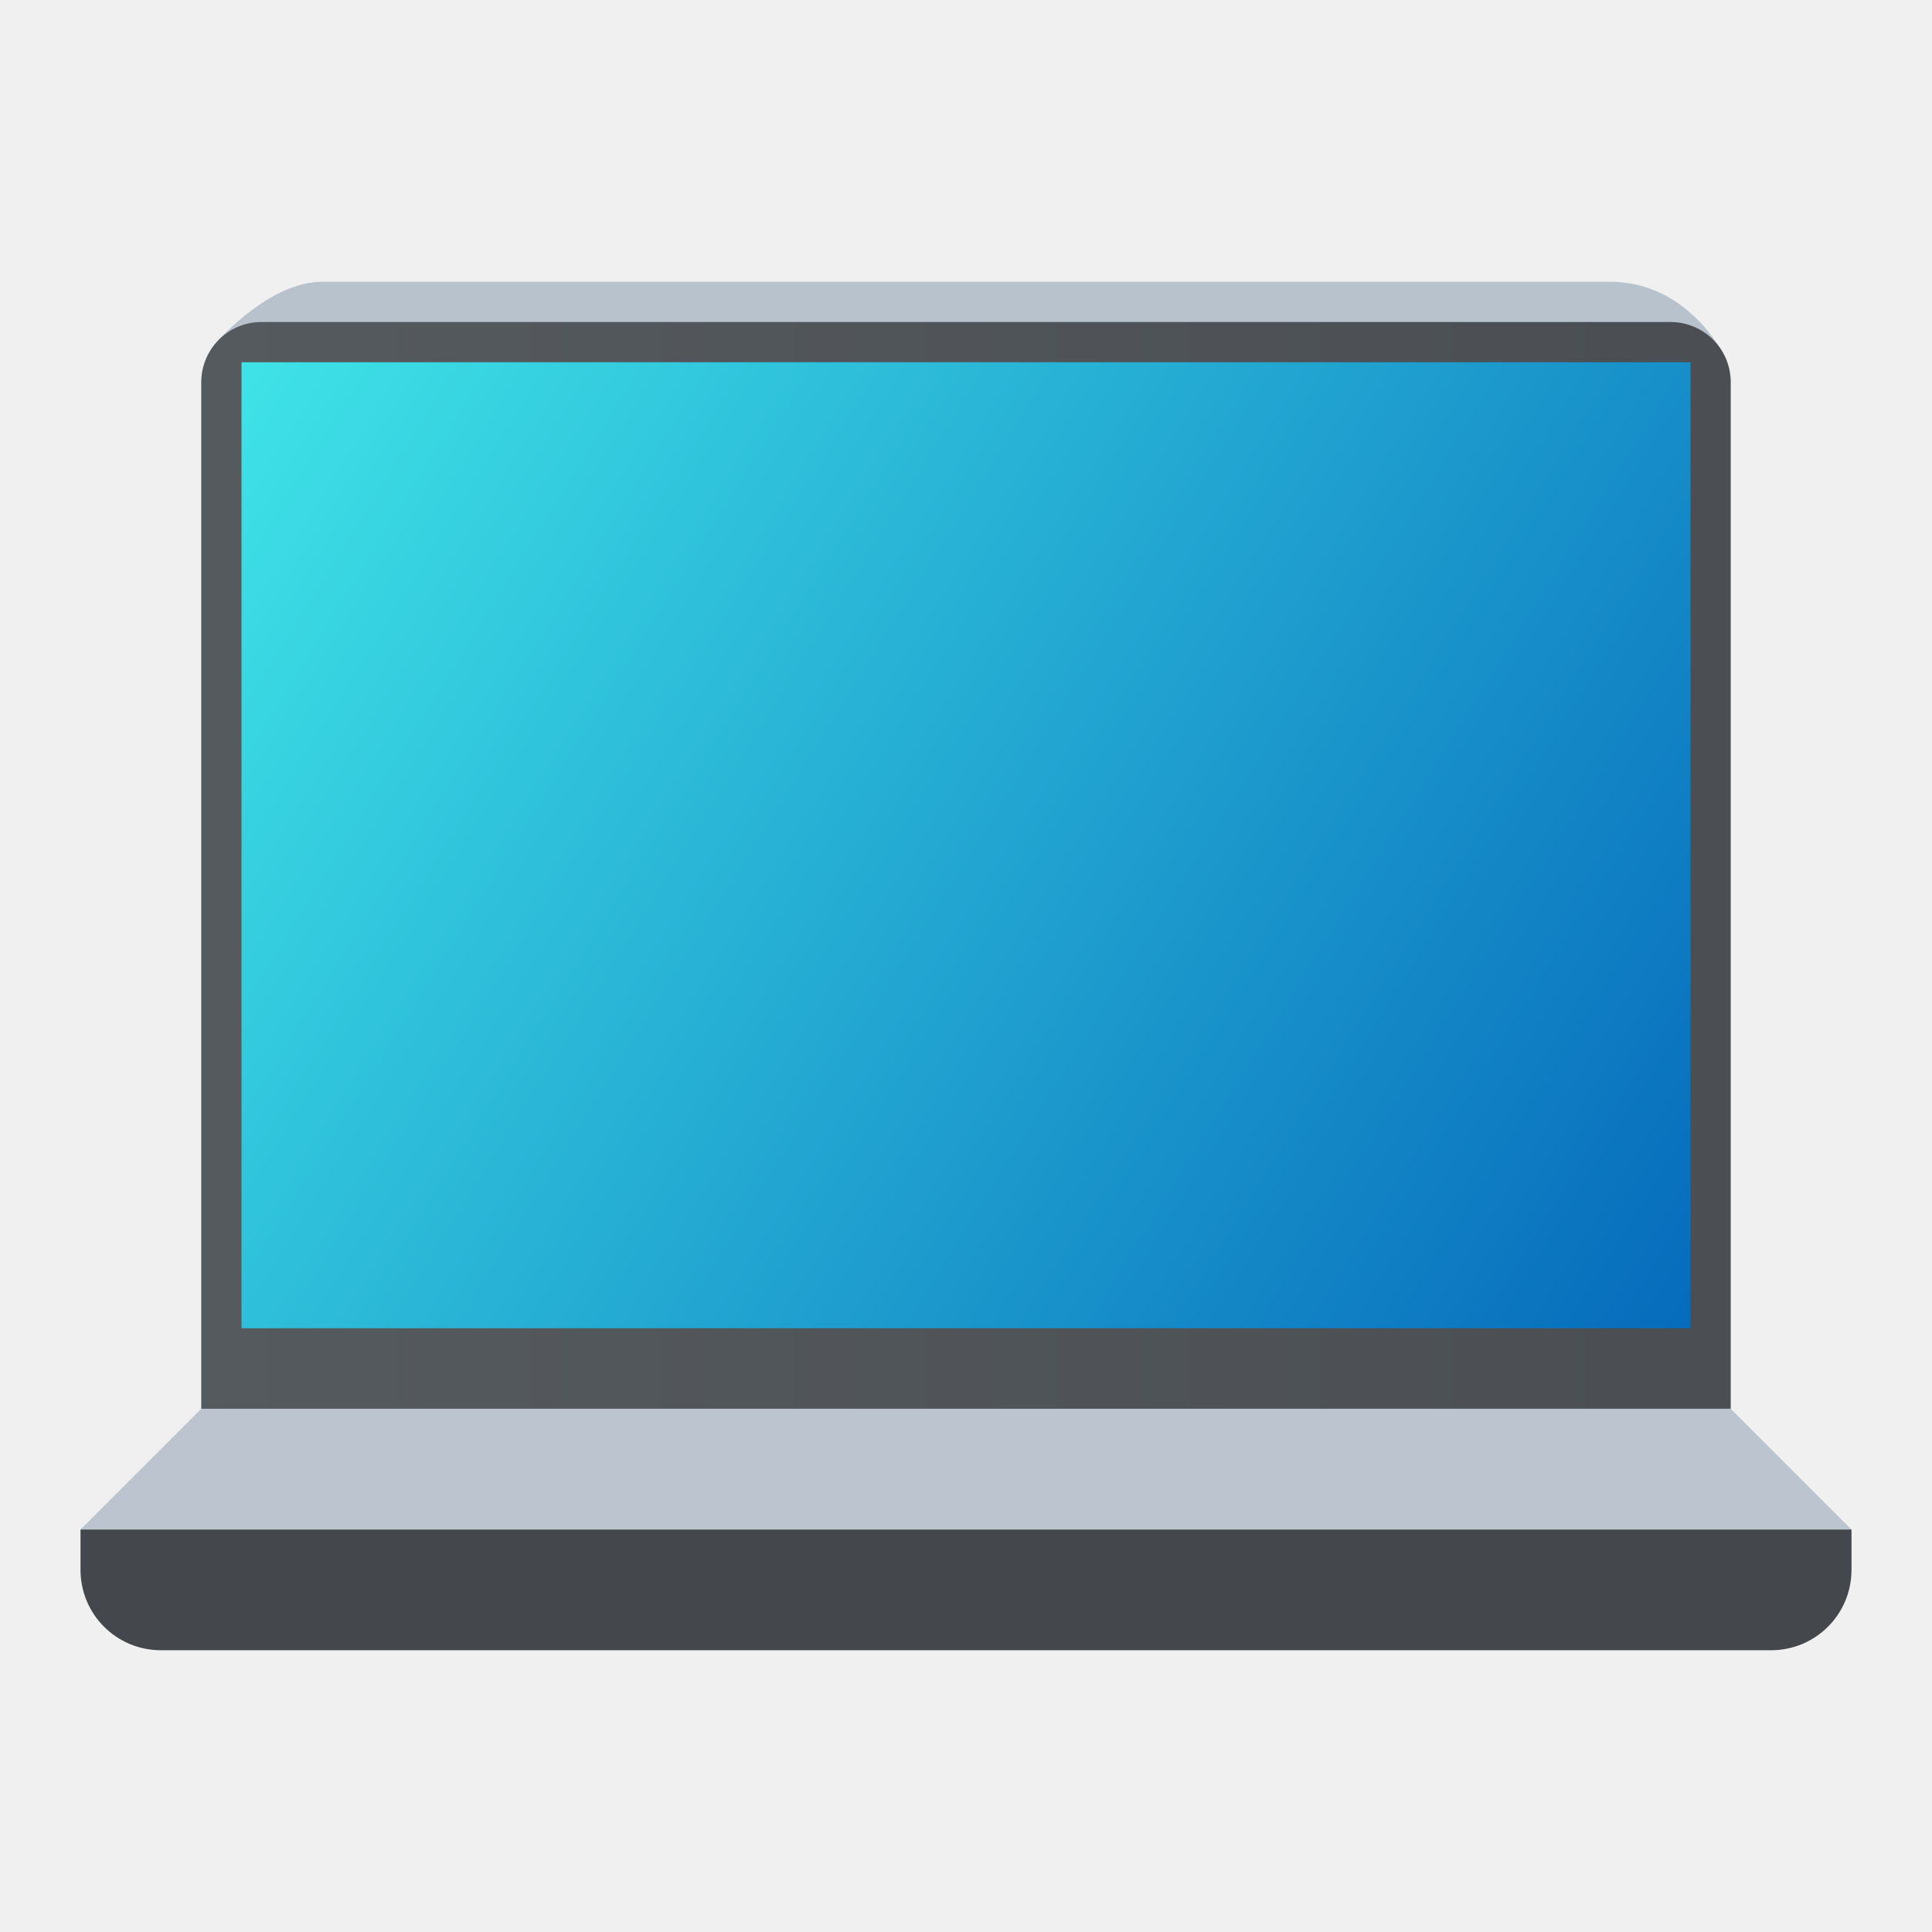
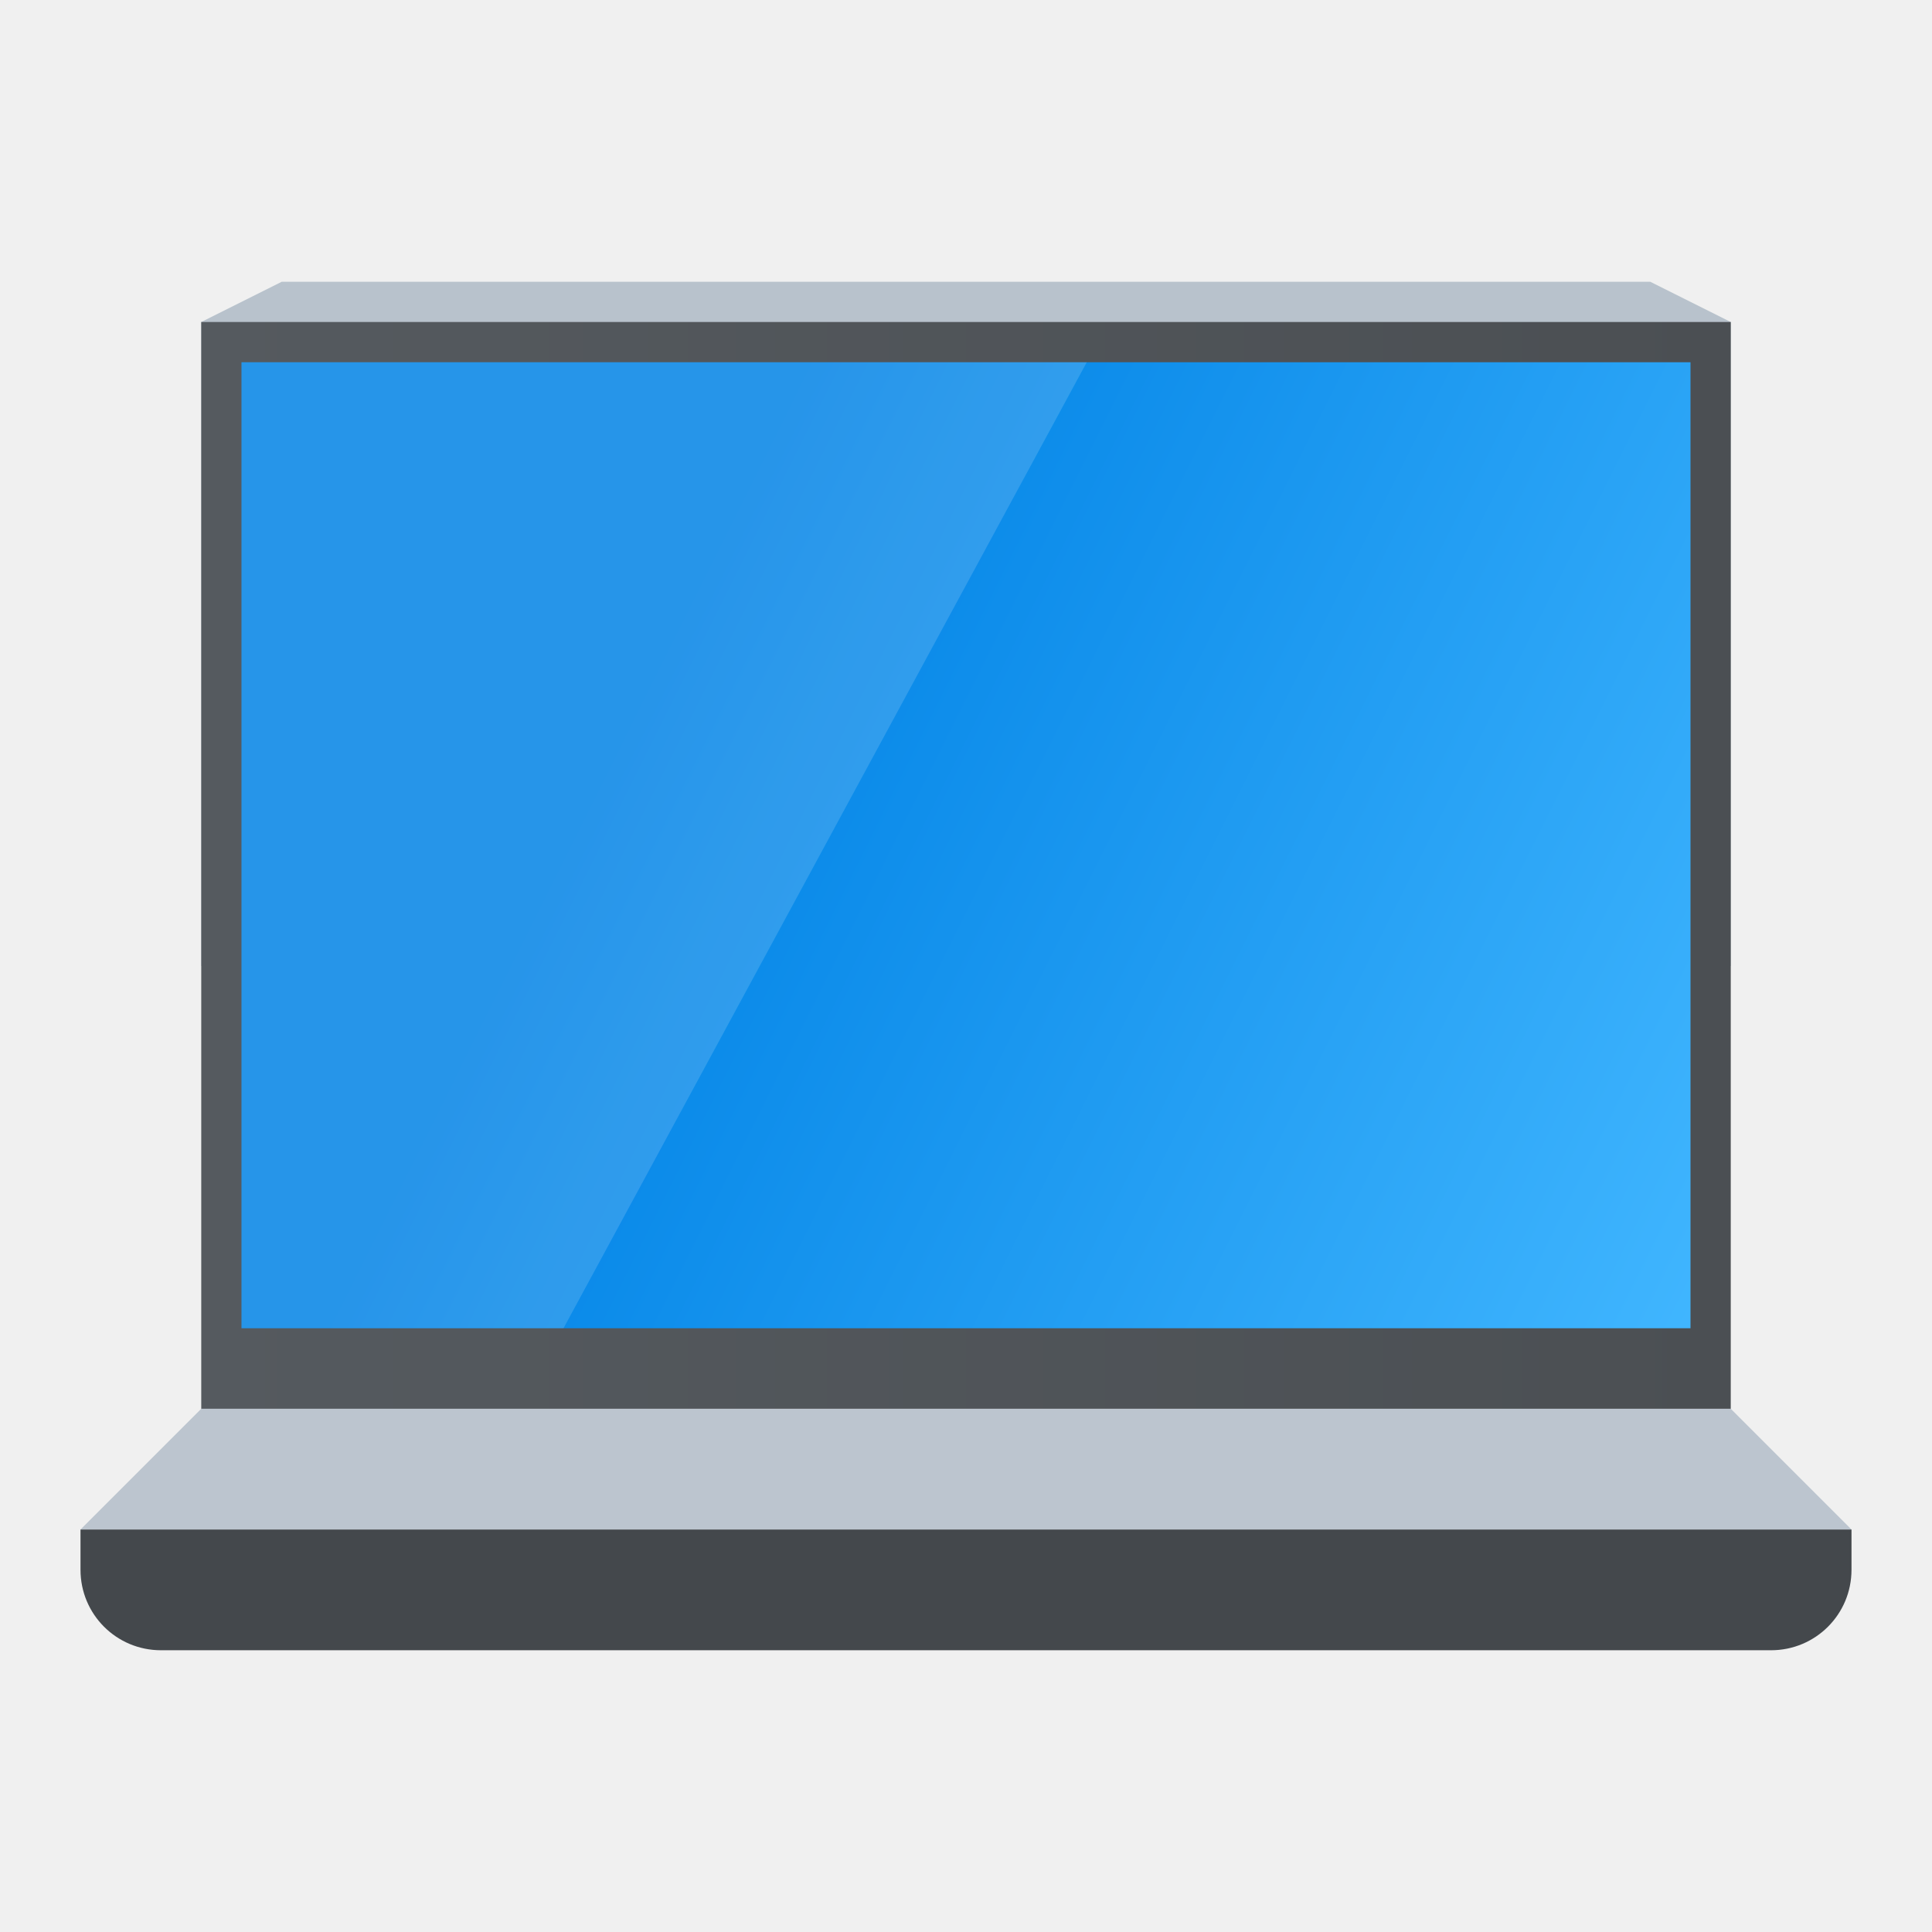
<svg xmlns="http://www.w3.org/2000/svg" xmlns:xlink="http://www.w3.org/1999/xlink" width="48" height="48" viewBox="0 0 48 48" version="1.1" id="svg2112">
  <defs id="defs2109">
-     <linearGradient xlink:href="#linearGradient1116" id="linearGradient1118" x1="1.058" y1="7.276" x2="20.108" y2="7.276" gradientUnits="userSpaceOnUse" gradientTransform="matrix(1.889764,0,0,1.841308,3,4.102564)" />
+     <linearGradient xlink:href="#linearGradient3238" id="linearGradient3240" x1="17.902" y1="29.999" x2="60" y2="51" gradientUnits="userSpaceOnUse" gradientTransform="matrix(0.6666667,0,0,0.6666667,2.666666,-0.3333334)" />
+     <linearGradient id="linearGradient3238">
+       <stop style="stop-color:#0082e5;stop-opacity:1;" offset="0" id="stop3234" />
+       <stop style="stop-color:#42b7ff;stop-opacity:1;" offset="1" id="stop3236" />
+     </linearGradient>
+     <linearGradient xlink:href="#linearGradient1116" id="linearGradient1908" x1="4" y1="32" x2="60" y2="32" gradientUnits="userSpaceOnUse" gradientTransform="matrix(0.6785714,0,0,0.7105263,2.285714,-1.236842)" />
    <linearGradient id="linearGradient1116">
      <stop style="stop-color:#555a5f;stop-opacity:1;" offset="0" id="stop1112" />
      <stop style="stop-color:#4b4f53;stop-opacity:1" offset="1" id="stop1114" />
    </linearGradient>
-     <linearGradient xlink:href="#linearGradient2301" id="linearGradient2303" x1="1.323" y1="2.646" x2="18.138" y2="13.479" gradientUnits="userSpaceOnUse" gradientTransform="matrix(2.140909,0,0,2.215329,3.167756,3.138605)" />
-     <linearGradient id="linearGradient2301">
-       <stop style="stop-color:#3fe3e7;stop-opacity:1;" offset="0" id="stop2297" />
-       <stop style="stop-color:#066bbc;stop-opacity:1" offset="1" id="stop2299" />
-     </linearGradient>
  </defs>
  <path id="rect958" style="fill:#bcc5cf;stroke-width:4.226;stroke-linecap:round;stroke-linejoin:round" d="M 5,35 H 43 L 46,38 H 2 Z" />
-   <path id="rect1418" style="fill:#b8c2cc;stroke-width:2.5;stroke-linecap:round;stroke-linejoin:round" d="M 8,7 H 40 c 2,0 2.883,1.915 2.883,1.915 L 43,9.5 H 5 L 5.457,8.42 C 5.457,8.42 6.724,7 8,7 Z" />
-   <path id="rect846-3" style="fill:url(#linearGradient1118);stroke-width:2.468;stroke-linecap:round;stroke-linejoin:round" d="m 6.5,8 h 35 c 0.831,0 1.5,0.669 1.5,1.5 V 35 H 5 V 9.5 c 0,-0.831 0.669,-1.5 1.5,-1.5 z" />
  <path id="rect1839" style="fill:#44484c;fill-opacity:1;stroke-width:4.472;stroke-linecap:round;stroke-linejoin:round" d="m 2,38 v 1 c 0,1.108 0.892,2 2,2 h 40 c 1.108,0 2,-0.892 2,-2 v -1 z" />
-   <path id="rect2053" style="fill:url(#linearGradient2303);stroke-width:2.881;stroke-linecap:round;stroke-linejoin:round" d="M 6,9 H 42 V 33 H 6 Z" />
+   <path id="rect1418" style="fill:#b8c2cc;stroke-width:5;stroke-linecap:round;stroke-linejoin:round" d="M 7,7 H 41 l 2,1 V 24 H 5 V 8 Z" />
+   <rect style="fill:url(#linearGradient1908);fill-opacity:1;stroke-width:0.694;stroke-linecap:round" id="rect1537" width="38" height="27" x="5" y="8" />
+   <rect style="fill:url(#linearGradient3240);fill-opacity:1;stroke-width:0.667;stroke-linecap:round" id="rect1910" width="36" height="24" x="6" y="9" />
+   <path d="M 6,9 H 27 L 14,33 H 6 Z" style="color:#000000;opacity:0.15;fill:#ffffff;stroke-width:0.596" id="path3898" />
</svg>
